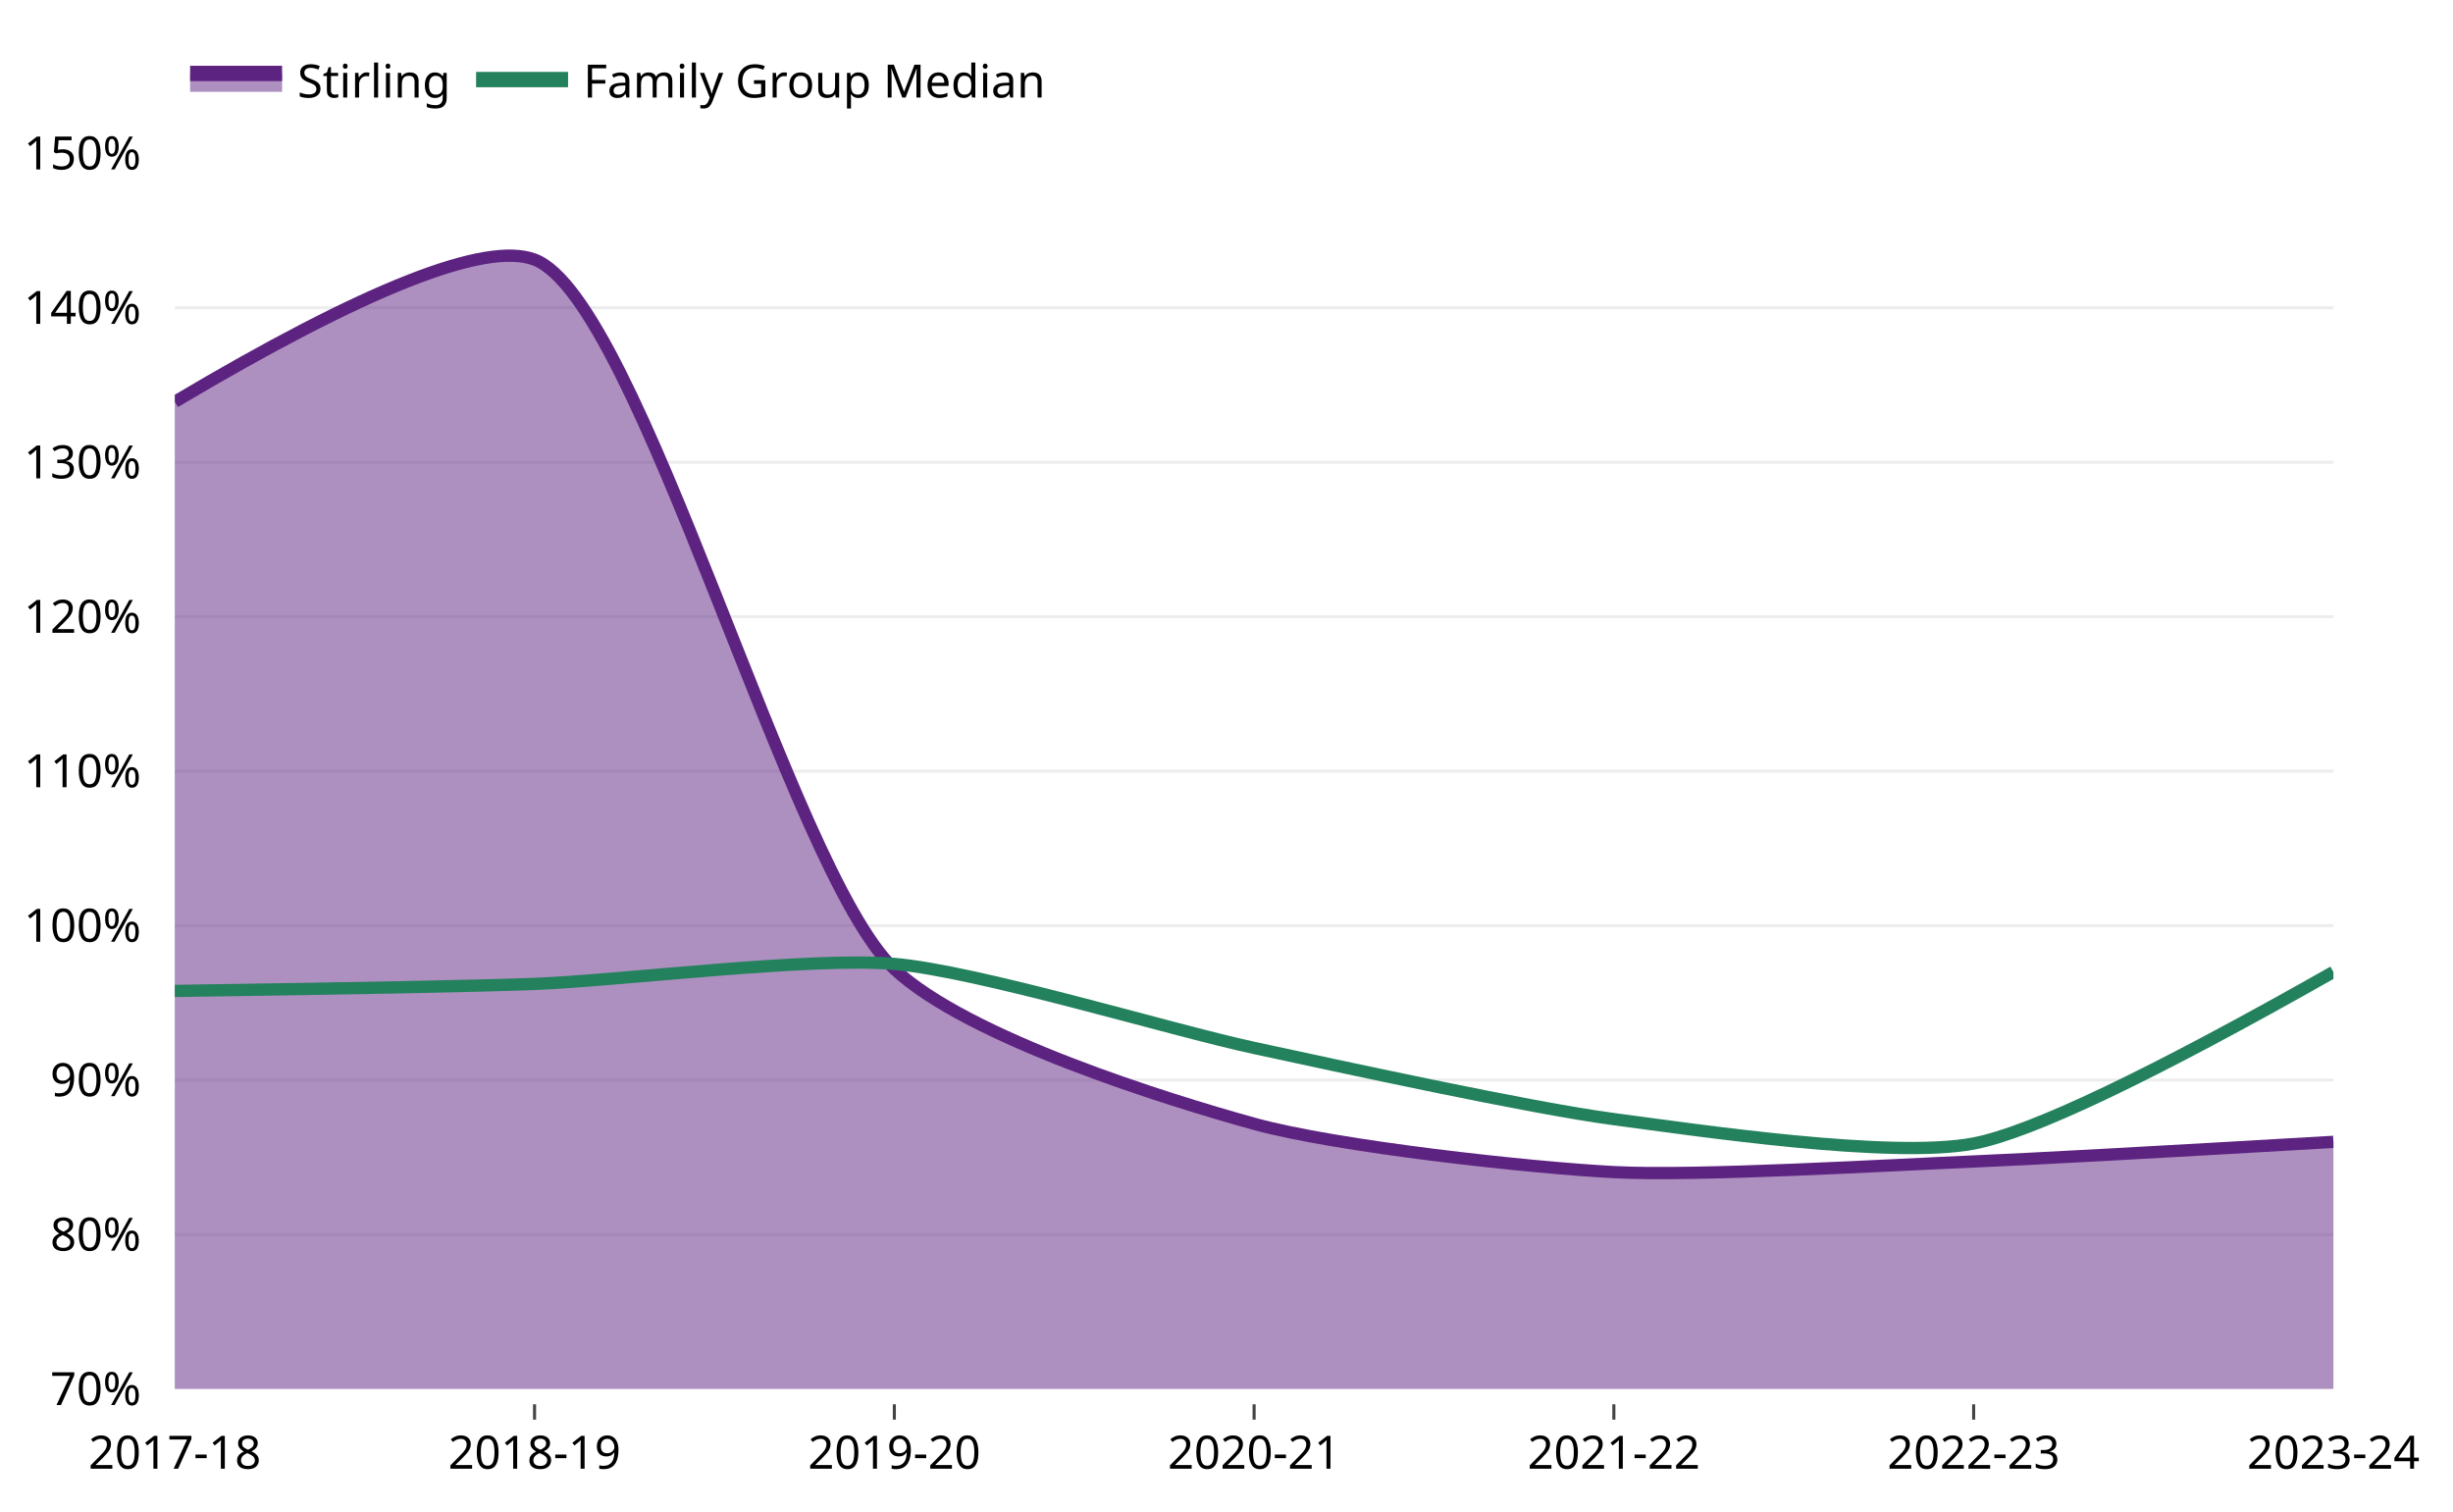
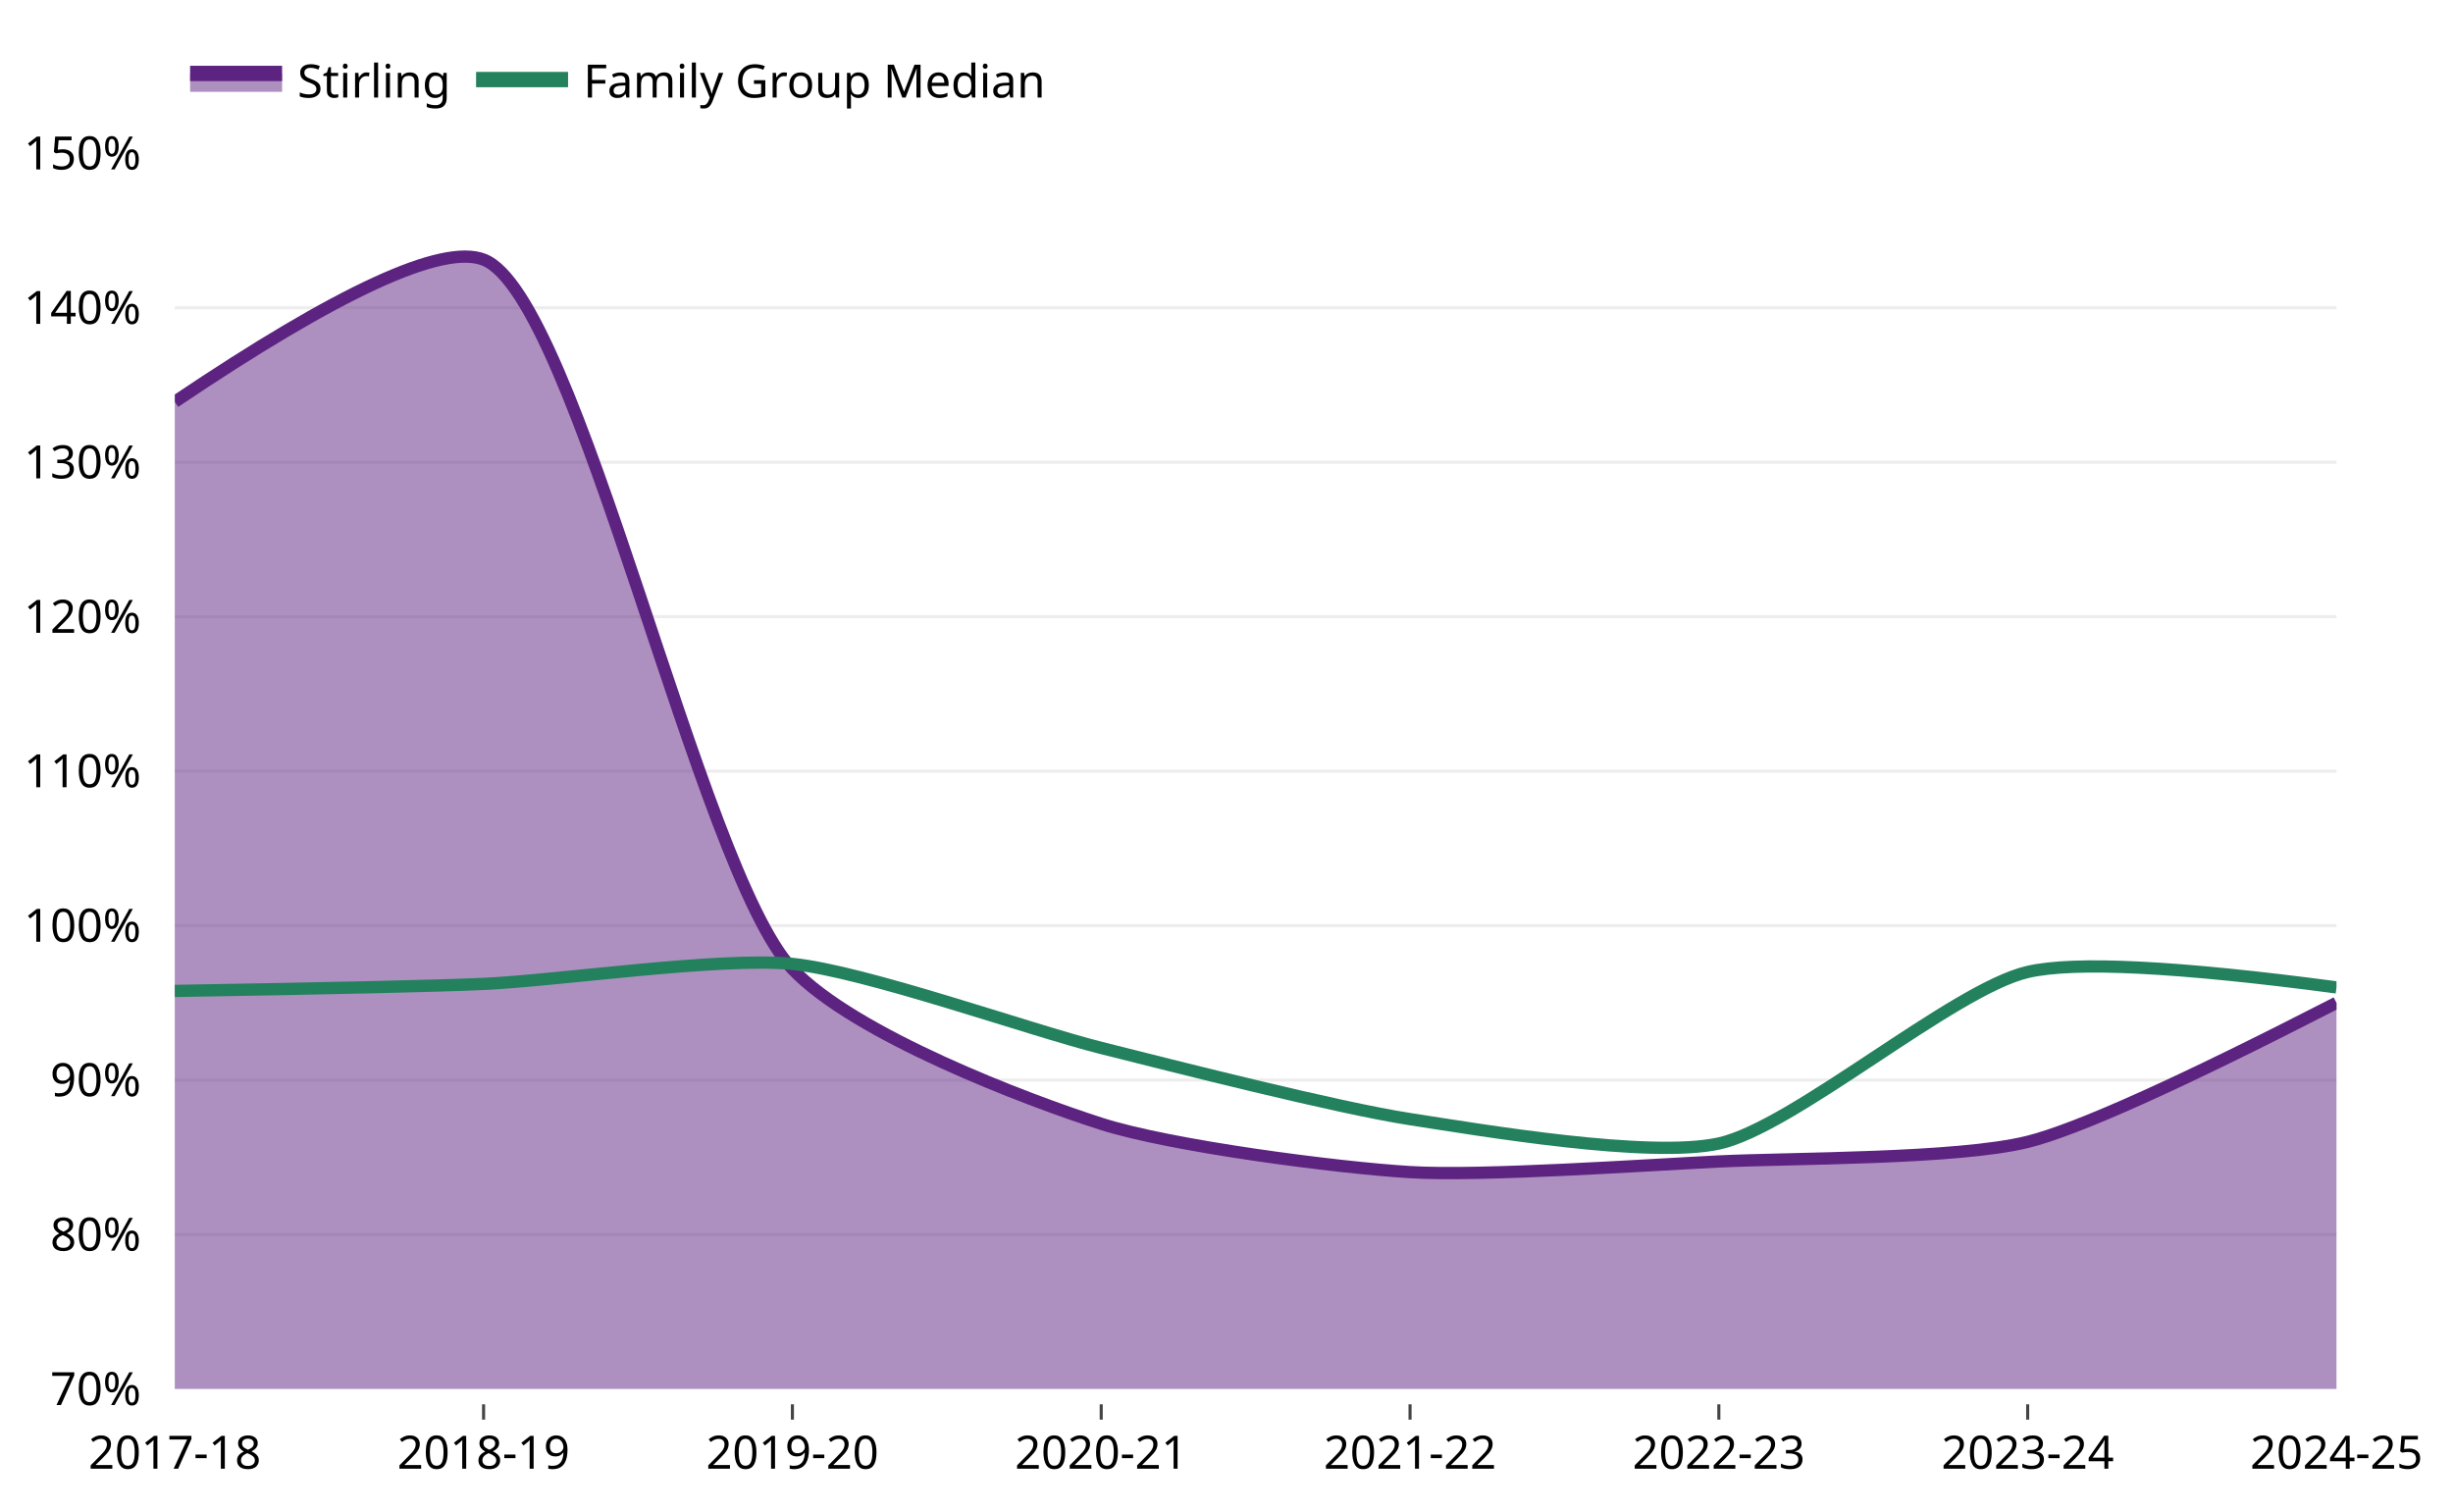
<svg xmlns="http://www.w3.org/2000/svg" class="main-svg" width="800" height="493" style="" viewBox="0 0 800 493">
  <rect x="0" y="0" width="800" height="493" style="fill: rgb(255, 255, 255); fill-opacity: 1;" />
-   <defs id="defs-1f1830">
+   <defs id="defs-8de02f">
    <g class="clips">
-       <clipPath id="clip1f1830xyplot" class="plotclip">
-         <rect width="704" height="403" />
-       </clipPath>
-       <clipPath class="axesclip" id="clip1f1830x">
-         <rect x="57" y="0" width="704" height="493" />
-       </clipPath>
-       <clipPath class="axesclip" id="clip1f1830y">
+       <clipPath id="clip8de02fxyplot" class="plotclip">
+         <rect width="705" height="403" />
+       </clipPath>
+       <clipPath class="axesclip" id="clip8de02fx">
+         <rect x="57" y="0" width="705" height="493" />
+       </clipPath>
+       <clipPath class="axesclip" id="clip8de02fy">
        <rect x="0" y="50" width="800" height="403" />
      </clipPath>
-       <clipPath class="axesclip" id="clip1f1830xy">
-         <rect x="57" y="50" width="704" height="403" />
+       <clipPath class="axesclip" id="clip8de02fxy">
+         <rect x="57" y="50" width="705" height="403" />
      </clipPath>
    </g>
    <g class="gradients" />
    <g class="patterns" />
  </defs>
  <g class="bglayer">
-     <rect class="bg" x="47" y="40" width="724" height="423" style="fill: rgb(0, 0, 0); fill-opacity: 0; stroke-width: 0;" />
+     <rect class="bg" x="47" y="40" width="725" height="423" style="fill: rgb(0, 0, 0); fill-opacity: 0; stroke-width: 0;" />
  </g>
  <g class="layer-below">
    <g class="imagelayer" />
    <g class="shapelayer" />
  </g>
  <g class="cartesianlayer">
    <g class="subplot xy">
      <g class="layer-subplot">
        <g class="shapelayer" />
        <g class="imagelayer" />
      </g>
      <g class="minor-gridlayer">
        <g class="x" />
        <g class="y" />
      </g>
      <g class="gridlayer">
        <g class="x">
-           <path class="xgrid crisp" transform="translate(174.33,0)" d="M0,50v403" style="stroke: rgb(255, 255, 255); stroke-opacity: 1; stroke-width: 1px;" />
-           <path class="xgrid crisp" transform="translate(291.67,0)" d="M0,50v403" style="stroke: rgb(255, 255, 255); stroke-opacity: 1; stroke-width: 1px;" />
-           <path class="xgrid crisp" transform="translate(409,0)" d="M0,50v403" style="stroke: rgb(255, 255, 255); stroke-opacity: 1; stroke-width: 1px;" />
-           <path class="xgrid crisp" transform="translate(526.33,0)" d="M0,50v403" style="stroke: rgb(255, 255, 255); stroke-opacity: 1; stroke-width: 1px;" />
-           <path class="xgrid crisp" transform="translate(643.67,0)" d="M0,50v403" style="stroke: rgb(255, 255, 255); stroke-opacity: 1; stroke-width: 1px;" />
+           <path class="xgrid crisp" transform="translate(157.71,0)" d="M0,50v403" style="stroke: rgb(255, 255, 255); stroke-opacity: 1; stroke-width: 1px;" />
+           <path class="xgrid crisp" transform="translate(258.43,0)" d="M0,50v403" style="stroke: rgb(255, 255, 255); stroke-opacity: 1; stroke-width: 1px;" />
+           <path class="xgrid crisp" transform="translate(359.14,0)" d="M0,50v403" style="stroke: rgb(255, 255, 255); stroke-opacity: 1; stroke-width: 1px;" />
+           <path class="xgrid crisp" transform="translate(459.86,0)" d="M0,50v403" style="stroke: rgb(255, 255, 255); stroke-opacity: 1; stroke-width: 1px;" />
+           <path class="xgrid crisp" transform="translate(560.57,0)" d="M0,50v403" style="stroke: rgb(255, 255, 255); stroke-opacity: 1; stroke-width: 1px;" />
+           <path class="xgrid crisp" transform="translate(661.29,0)" d="M0,50v403" style="stroke: rgb(255, 255, 255); stroke-opacity: 1; stroke-width: 1px;" />
        </g>
        <g class="y">
-           <path class="ygrid crisp" transform="translate(0,402.63)" d="M57,0h704" style="stroke: rgb(237, 237, 237); stroke-opacity: 1; stroke-width: 1px;" />
-           <path class="ygrid crisp" transform="translate(0,352.25)" d="M57,0h704" style="stroke: rgb(237, 237, 237); stroke-opacity: 1; stroke-width: 1px;" />
-           <path class="ygrid crisp" transform="translate(0,301.88)" d="M57,0h704" style="stroke: rgb(237, 237, 237); stroke-opacity: 1; stroke-width: 1px;" />
-           <path class="ygrid crisp" transform="translate(0,251.5)" d="M57,0h704" style="stroke: rgb(237, 237, 237); stroke-opacity: 1; stroke-width: 1px;" />
-           <path class="ygrid crisp" transform="translate(0,201.13)" d="M57,0h704" style="stroke: rgb(237, 237, 237); stroke-opacity: 1; stroke-width: 1px;" />
-           <path class="ygrid crisp" transform="translate(0,150.75)" d="M57,0h704" style="stroke: rgb(237, 237, 237); stroke-opacity: 1; stroke-width: 1px;" />
-           <path class="ygrid crisp" transform="translate(0,100.38)" d="M57,0h704" style="stroke: rgb(237, 237, 237); stroke-opacity: 1; stroke-width: 1px;" />
+           <path class="ygrid crisp" transform="translate(0,402.63)" d="M57,0h705" style="stroke: rgb(237, 237, 237); stroke-opacity: 1; stroke-width: 1px;" />
+           <path class="ygrid crisp" transform="translate(0,352.25)" d="M57,0h705" style="stroke: rgb(237, 237, 237); stroke-opacity: 1; stroke-width: 1px;" />
+           <path class="ygrid crisp" transform="translate(0,301.88)" d="M57,0h705" style="stroke: rgb(237, 237, 237); stroke-opacity: 1; stroke-width: 1px;" />
+           <path class="ygrid crisp" transform="translate(0,251.5)" d="M57,0h705" style="stroke: rgb(237, 237, 237); stroke-opacity: 1; stroke-width: 1px;" />
+           <path class="ygrid crisp" transform="translate(0,201.13)" d="M57,0h705" style="stroke: rgb(237, 237, 237); stroke-opacity: 1; stroke-width: 1px;" />
+           <path class="ygrid crisp" transform="translate(0,150.75)" d="M57,0h705" style="stroke: rgb(237, 237, 237); stroke-opacity: 1; stroke-width: 1px;" />
+           <path class="ygrid crisp" transform="translate(0,100.38)" d="M57,0h705" style="stroke: rgb(237, 237, 237); stroke-opacity: 1; stroke-width: 1px;" />
        </g>
      </g>
      <g class="zerolinelayer" />
      <path class="xlines-below" />
      <path class="ylines-below" />
      <g class="overlines-below" />
      <g class="xaxislayer-below" />
      <g class="yaxislayer-below" />
      <g class="overaxes-below" />
-       <g class="plot" transform="translate(57,50)" clip-path="url(#clip1f1830xyplot)">
+       <g class="plot" transform="translate(57,50)" clip-path="url(#clip8de02fxyplot)">
        <g class="scatterlayer mlayer">
-           <g class="trace scatter tracee18f4f" style="stroke-miterlimit: 2;">
+           <g class="trace scatter traceb684f5" style="stroke-miterlimit: 2;">
            <g class="fills">
              <g>
-                 <path class="js-fill" d="M704,755.63L0,755.63L0,81.05Q93.36,25.57 117.33,34.66C151.71,47.7 200.45,233.9 234.67,266.03C258.68,288.57 324.08,308.79 352,316.51C378.88,323.95 441.89,330.84 469.33,332.27C496.65,333.69 559.3,329.95 586.67,328.8Q614.05,327.65 704,322.4" style="fill: rgb(93, 35, 129); fill-opacity: 0.5; stroke-width: 0;" />
+                 <path class="js-fill" d="M705,755.63L0,755.63L0,81.05Q80.37,26.9 100.71,34.66C131.4,46.36 170.93,233.84 201.43,266.03C221.81,287.54 278.02,308.79 302.14,316.51C325.08,323.86 379.29,330.85 402.86,332.27C426.29,333.69 480.08,329.95 503.57,328.8C527.08,327.65 581.3,328.11 604.29,322.4Q628.34,316.43 705,277.06" style="fill: rgb(93, 35, 129); fill-opacity: 0.5; stroke-width: 0;" />
              </g>
            </g>
            <g class="errorbars" />
            <g class="lines">
-               <path class="js-line" d="M0,81.05Q93.36,25.57 117.33,34.66C151.71,47.7 200.45,233.9 234.67,266.03C258.68,288.57 324.08,308.79 352,316.51C378.88,323.95 441.89,330.84 469.33,332.27C496.65,333.69 559.3,329.95 586.67,328.8Q614.05,327.65 704,322.4" style="vector-effect: none; fill: none; stroke: rgb(93, 35, 129); stroke-opacity: 1; stroke-width: 4px; opacity: 1;" />
+               <path class="js-line" d="M0,81.05Q80.37,26.9 100.71,34.66C131.4,46.36 170.93,233.84 201.43,266.03C221.81,287.54 278.02,308.79 302.14,316.51C325.08,323.86 379.29,330.85 402.86,332.27C426.29,333.69 480.08,329.95 503.57,328.8C527.08,327.65 581.3,328.11 604.29,322.4Q628.34,316.43 705,277.06" style="vector-effect: none; fill: none; stroke: rgb(93, 35, 129); stroke-opacity: 1; stroke-width: 4px; opacity: 1;" />
            </g>
            <g class="points" />
            <g class="text" />
          </g>
-           <g class="trace scatter trace38a8f2" style="stroke-miterlimit: 2; opacity: 1;">
+           <g class="trace scatter traceae5b66" style="stroke-miterlimit: 2; opacity: 1;">
            <g class="fills" />
            <g class="errorbars" />
            <g class="lines">
-               <path class="js-line" d="M0,273.18Q89.96,271.92 117.33,270.89C144.72,269.86 207.46,262 234.67,264.37C262.22,266.77 324.57,285.86 352,291.77C379.33,297.66 441.84,311.35 469.33,314.99C496.59,318.6 559.94,328.04 586.67,322.94Q614.77,317.58 704,266.99" style="vector-effect: none; fill: none; stroke: rgb(35, 129, 93); stroke-opacity: 1; stroke-width: 4px; opacity: 1;" />
+               <path class="js-line" d="M0,273.18Q77.22,271.92 100.71,270.89C124.22,269.86 178.12,262.02 201.43,264.37C225.13,266.76 278.58,285.85 302.14,291.77C325.58,297.66 379.22,311.35 402.86,314.99C426.23,318.59 480.79,327.89 503.57,322.94C527.89,317.65 579.95,272.65 604.29,266.99Q627.06,261.69 705,272.03" style="vector-effect: none; fill: none; stroke: rgb(35, 129, 93); stroke-opacity: 1; stroke-width: 4px; opacity: 1;" />
            </g>
            <g class="points" />
            <g class="text" />
          </g>
        </g>
      </g>
      <g class="overplot" />
      <path class="xlines-above crisp" d="" style="fill: none; stroke-width: 1px; stroke: rgb(0, 0, 0); stroke-opacity: 0;" />
      <path class="ylines-above crisp" d="M0,0" style="fill: none;" />
      <g class="overlines-above" />
      <g class="xaxislayer-above">
-         <path class="xtick ticks crisp" d="M0,463v-5" transform="translate(174.33,0)" style="stroke: rgb(68, 68, 68); stroke-opacity: 1; stroke-width: 1px;" />
-         <path class="xtick ticks crisp" d="M0,463v-5" transform="translate(291.67,0)" style="stroke: rgb(68, 68, 68); stroke-opacity: 1; stroke-width: 1px;" />
-         <path class="xtick ticks crisp" d="M0,463v-5" transform="translate(409,0)" style="stroke: rgb(68, 68, 68); stroke-opacity: 1; stroke-width: 1px;" />
-         <path class="xtick ticks crisp" d="M0,463v-5" transform="translate(526.33,0)" style="stroke: rgb(68, 68, 68); stroke-opacity: 1; stroke-width: 1px;" />
-         <path class="xtick ticks crisp" d="M0,463v-5" transform="translate(643.67,0)" style="stroke: rgb(68, 68, 68); stroke-opacity: 1; stroke-width: 1px;" />
+         <path class="xtick ticks crisp" d="M0,463v-5" transform="translate(157.71,0)" style="stroke: rgb(68, 68, 68); stroke-opacity: 1; stroke-width: 1px;" />
+         <path class="xtick ticks crisp" d="M0,463v-5" transform="translate(258.43,0)" style="stroke: rgb(68, 68, 68); stroke-opacity: 1; stroke-width: 1px;" />
+         <path class="xtick ticks crisp" d="M0,463v-5" transform="translate(359.14,0)" style="stroke: rgb(68, 68, 68); stroke-opacity: 1; stroke-width: 1px;" />
+         <path class="xtick ticks crisp" d="M0,463v-5" transform="translate(459.86,0)" style="stroke: rgb(68, 68, 68); stroke-opacity: 1; stroke-width: 1px;" />
+         <path class="xtick ticks crisp" d="M0,463v-5" transform="translate(560.57,0)" style="stroke: rgb(68, 68, 68); stroke-opacity: 1; stroke-width: 1px;" />
+         <path class="xtick ticks crisp" d="M0,463v-5" transform="translate(661.29,0)" style="stroke: rgb(68, 68, 68); stroke-opacity: 1; stroke-width: 1px;" />
        <g class="xtick">
          <text text-anchor="middle" x="0" y="479" transform="translate(57,0)" style="font-family: 'Segoe UI Semibold'; font-size: 15px; fill: rgb(0, 0, 0); fill-opacity: 1; white-space: pre; opacity: 1;">2017-18</text>
        </g>
        <g class="xtick">
-           <text text-anchor="middle" x="0" y="479" transform="translate(174.33,0)" style="font-family: 'Segoe UI Semibold'; font-size: 15px; fill: rgb(0, 0, 0); fill-opacity: 1; white-space: pre; opacity: 1;">2018-19</text>
-         </g>
-         <g class="xtick">
-           <text text-anchor="middle" x="0" y="479" transform="translate(291.67,0)" style="font-family: 'Segoe UI Semibold'; font-size: 15px; fill: rgb(0, 0, 0); fill-opacity: 1; white-space: pre; opacity: 1;">2019-20</text>
-         </g>
-         <g class="xtick">
-           <text text-anchor="middle" x="0" y="479" transform="translate(409,0)" style="font-family: 'Segoe UI Semibold'; font-size: 15px; fill: rgb(0, 0, 0); fill-opacity: 1; white-space: pre; opacity: 1;">2020-21</text>
-         </g>
-         <g class="xtick">
-           <text text-anchor="middle" x="0" y="479" transform="translate(526.33,0)" style="font-family: 'Segoe UI Semibold'; font-size: 15px; fill: rgb(0, 0, 0); fill-opacity: 1; white-space: pre; opacity: 1;">2021-22</text>
-         </g>
-         <g class="xtick">
-           <text text-anchor="middle" x="0" y="479" transform="translate(643.67,0)" style="font-family: 'Segoe UI Semibold'; font-size: 15px; fill: rgb(0, 0, 0); fill-opacity: 1; white-space: pre; opacity: 1;">2022-23</text>
-         </g>
-         <g class="xtick">
-           <text text-anchor="middle" x="0" y="479" transform="translate(761,0)" style="font-family: 'Segoe UI Semibold'; font-size: 15px; fill: rgb(0, 0, 0); fill-opacity: 1; white-space: pre; opacity: 1;">2023-24</text>
+           <text text-anchor="middle" x="0" y="479" transform="translate(157.71,0)" style="font-family: 'Segoe UI Semibold'; font-size: 15px; fill: rgb(0, 0, 0); fill-opacity: 1; white-space: pre; opacity: 1;">2018-19</text>
+         </g>
+         <g class="xtick">
+           <text text-anchor="middle" x="0" y="479" transform="translate(258.43,0)" style="font-family: 'Segoe UI Semibold'; font-size: 15px; fill: rgb(0, 0, 0); fill-opacity: 1; white-space: pre; opacity: 1;">2019-20</text>
+         </g>
+         <g class="xtick">
+           <text text-anchor="middle" x="0" y="479" transform="translate(359.14,0)" style="font-family: 'Segoe UI Semibold'; font-size: 15px; fill: rgb(0, 0, 0); fill-opacity: 1; white-space: pre; opacity: 1;">2020-21</text>
+         </g>
+         <g class="xtick">
+           <text text-anchor="middle" x="0" y="479" transform="translate(459.86,0)" style="font-family: 'Segoe UI Semibold'; font-size: 15px; fill: rgb(0, 0, 0); fill-opacity: 1; white-space: pre; opacity: 1;">2021-22</text>
+         </g>
+         <g class="xtick">
+           <text text-anchor="middle" x="0" y="479" transform="translate(560.57,0)" style="font-family: 'Segoe UI Semibold'; font-size: 15px; fill: rgb(0, 0, 0); fill-opacity: 1; white-space: pre; opacity: 1;">2022-23</text>
+         </g>
+         <g class="xtick">
+           <text text-anchor="middle" x="0" y="479" transform="translate(661.29,0)" style="font-family: 'Segoe UI Semibold'; font-size: 15px; fill: rgb(0, 0, 0); fill-opacity: 1; white-space: pre; opacity: 1;">2023-24</text>
+         </g>
+         <g class="xtick">
+           <text text-anchor="middle" x="0" y="479" transform="translate(762,0)" style="font-family: 'Segoe UI Semibold'; font-size: 15px; fill: rgb(0, 0, 0); fill-opacity: 1; white-space: pre; opacity: 1;">2024-25</text>
        </g>
      </g>
      <g class="yaxislayer-above">
        <g class="ytick">
          <text text-anchor="end" x="46" y="5.25" transform="translate(0,453)" style="font-family: 'Segoe UI Semibold'; font-size: 15px; fill: rgb(0, 0, 0); fill-opacity: 1; white-space: pre; opacity: 1;">70%</text>
        </g>
        <g class="ytick">
          <text text-anchor="end" x="46" y="5.25" style="font-family: 'Segoe UI Semibold'; font-size: 15px; fill: rgb(0, 0, 0); fill-opacity: 1; white-space: pre; opacity: 1;" transform="translate(0,402.63)">80%</text>
        </g>
        <g class="ytick">
          <text text-anchor="end" x="46" y="5.25" style="font-family: 'Segoe UI Semibold'; font-size: 15px; fill: rgb(0, 0, 0); fill-opacity: 1; white-space: pre; opacity: 1;" transform="translate(0,352.25)">90%</text>
        </g>
        <g class="ytick">
          <text text-anchor="end" x="46" y="5.25" style="font-family: 'Segoe UI Semibold'; font-size: 15px; fill: rgb(0, 0, 0); fill-opacity: 1; white-space: pre; opacity: 1;" transform="translate(0,301.88)">100%</text>
        </g>
        <g class="ytick">
          <text text-anchor="end" x="46" y="5.25" style="font-family: 'Segoe UI Semibold'; font-size: 15px; fill: rgb(0, 0, 0); fill-opacity: 1; white-space: pre; opacity: 1;" transform="translate(0,251.5)">110%</text>
        </g>
        <g class="ytick">
          <text text-anchor="end" x="46" y="5.25" style="font-family: 'Segoe UI Semibold'; font-size: 15px; fill: rgb(0, 0, 0); fill-opacity: 1; white-space: pre; opacity: 1;" transform="translate(0,201.13)">120%</text>
        </g>
        <g class="ytick">
          <text text-anchor="end" x="46" y="5.25" style="font-family: 'Segoe UI Semibold'; font-size: 15px; fill: rgb(0, 0, 0); fill-opacity: 1; white-space: pre; opacity: 1;" transform="translate(0,150.75)">130%</text>
        </g>
        <g class="ytick">
          <text text-anchor="end" x="46" y="5.25" style="font-family: 'Segoe UI Semibold'; font-size: 15px; fill: rgb(0, 0, 0); fill-opacity: 1; white-space: pre; opacity: 1;" transform="translate(0,100.38)">140%</text>
        </g>
        <g class="ytick">
          <text text-anchor="end" x="46" y="5.25" style="font-family: 'Segoe UI Semibold'; font-size: 15px; fill: rgb(0, 0, 0); fill-opacity: 1; white-space: pre; opacity: 1;" transform="translate(0,50)">150%</text>
        </g>
      </g>
      <g class="overaxes-above" />
    </g>
  </g>
  <g class="polarlayer" />
  <g class="smithlayer" />
  <g class="ternarylayer" />
  <g class="geolayer" />
  <g class="funnelarealayer" />
  <g class="pielayer" />
  <g class="iciclelayer" />
  <g class="treemaplayer" />
  <g class="sunburstlayer" />
  <g class="glimages" />
-   <defs id="topdefs-1f1830">
+   <defs id="topdefs-8de02f">
    <g class="clips" />
-     <clipPath id="legend1f1830">
+     <clipPath id="legend8de02f">
      <rect width="285" height="33" x="0" y="0" />
    </clipPath>
  </defs>
  <g class="layer-above">
    <g class="imagelayer" />
    <g class="shapelayer" />
  </g>
  <g class="infolayer">
    <g class="legend" pointer-events="all" transform="translate(57,9.7)">
      <rect class="bg" shape-rendering="crispEdges" width="285" height="33" x="0" y="0" style="stroke: rgb(68, 68, 68); stroke-opacity: 1; fill: rgb(0, 0, 0); fill-opacity: 0; stroke-width: 0px;" />
-       <g class="scrollbox" transform="" clip-path="url(#legend1f1830)">
+       <g class="scrollbox" transform="" clip-path="url(#legend8de02f)">
        <g class="groups">
          <g class="traces" transform="translate(0,16.25)" style="opacity: 1;">
            <text class="legendtext" text-anchor="start" x="40" y="5.85" style="font-family: 'Segoe UI Semibold'; font-size: 15px; fill: rgb(0, 0, 0); fill-opacity: 1; white-space: pre;">Stirling</text>
            <g class="layers">
              <g class="legendfill">
                <path class="js-fill" d="M5,-2h30v6h-30z" style="stroke-width: 0; fill: rgb(93, 35, 129); fill-opacity: 0.5;" />
              </g>
              <g class="legendlines">
                <path class="js-line" d="M5,-2h30" style="fill: none; stroke: rgb(93, 35, 129); stroke-opacity: 1; stroke-width: 5px;" />
              </g>
              <g class="legendsymbols">
                <g class="legendpoints" />
              </g>
            </g>
            <rect class="legendtoggle" x="0" y="-11.25" width="90.766" height="22.5" style="fill: rgb(0, 0, 0); fill-opacity: 0;" />
          </g>
          <g class="traces" transform="translate(93.26562,16.25)" style="opacity: 1;">
            <text class="legendtext" text-anchor="start" x="40" y="5.85" style="font-family: 'Segoe UI Semibold'; font-size: 15px; fill: rgb(0, 0, 0); fill-opacity: 1; white-space: pre;">Family Group Median</text>
            <g class="layers" style="opacity: 1;">
              <g class="legendfill" />
              <g class="legendlines">
                <path class="js-line" d="M5,0h30" style="fill: none; stroke: rgb(35, 129, 93); stroke-opacity: 1; stroke-width: 5px;" />
              </g>
              <g class="legendsymbols">
                <g class="legendpoints" />
              </g>
            </g>
            <rect class="legendtoggle" x="0" y="-11.25" width="188.609" height="22.5" style="fill: rgb(0, 0, 0); fill-opacity: 0;" />
          </g>
        </g>
      </g>
      <rect class="scrollbar" rx="20" ry="3" width="0" height="0" x="0" y="0" style="fill: rgb(128, 139, 164); fill-opacity: 1;" />
    </g>
    <g class="g-gtitle" />
    <g class="g-xtitle" />
    <g class="g-ytitle" />
  </g>
</svg>
